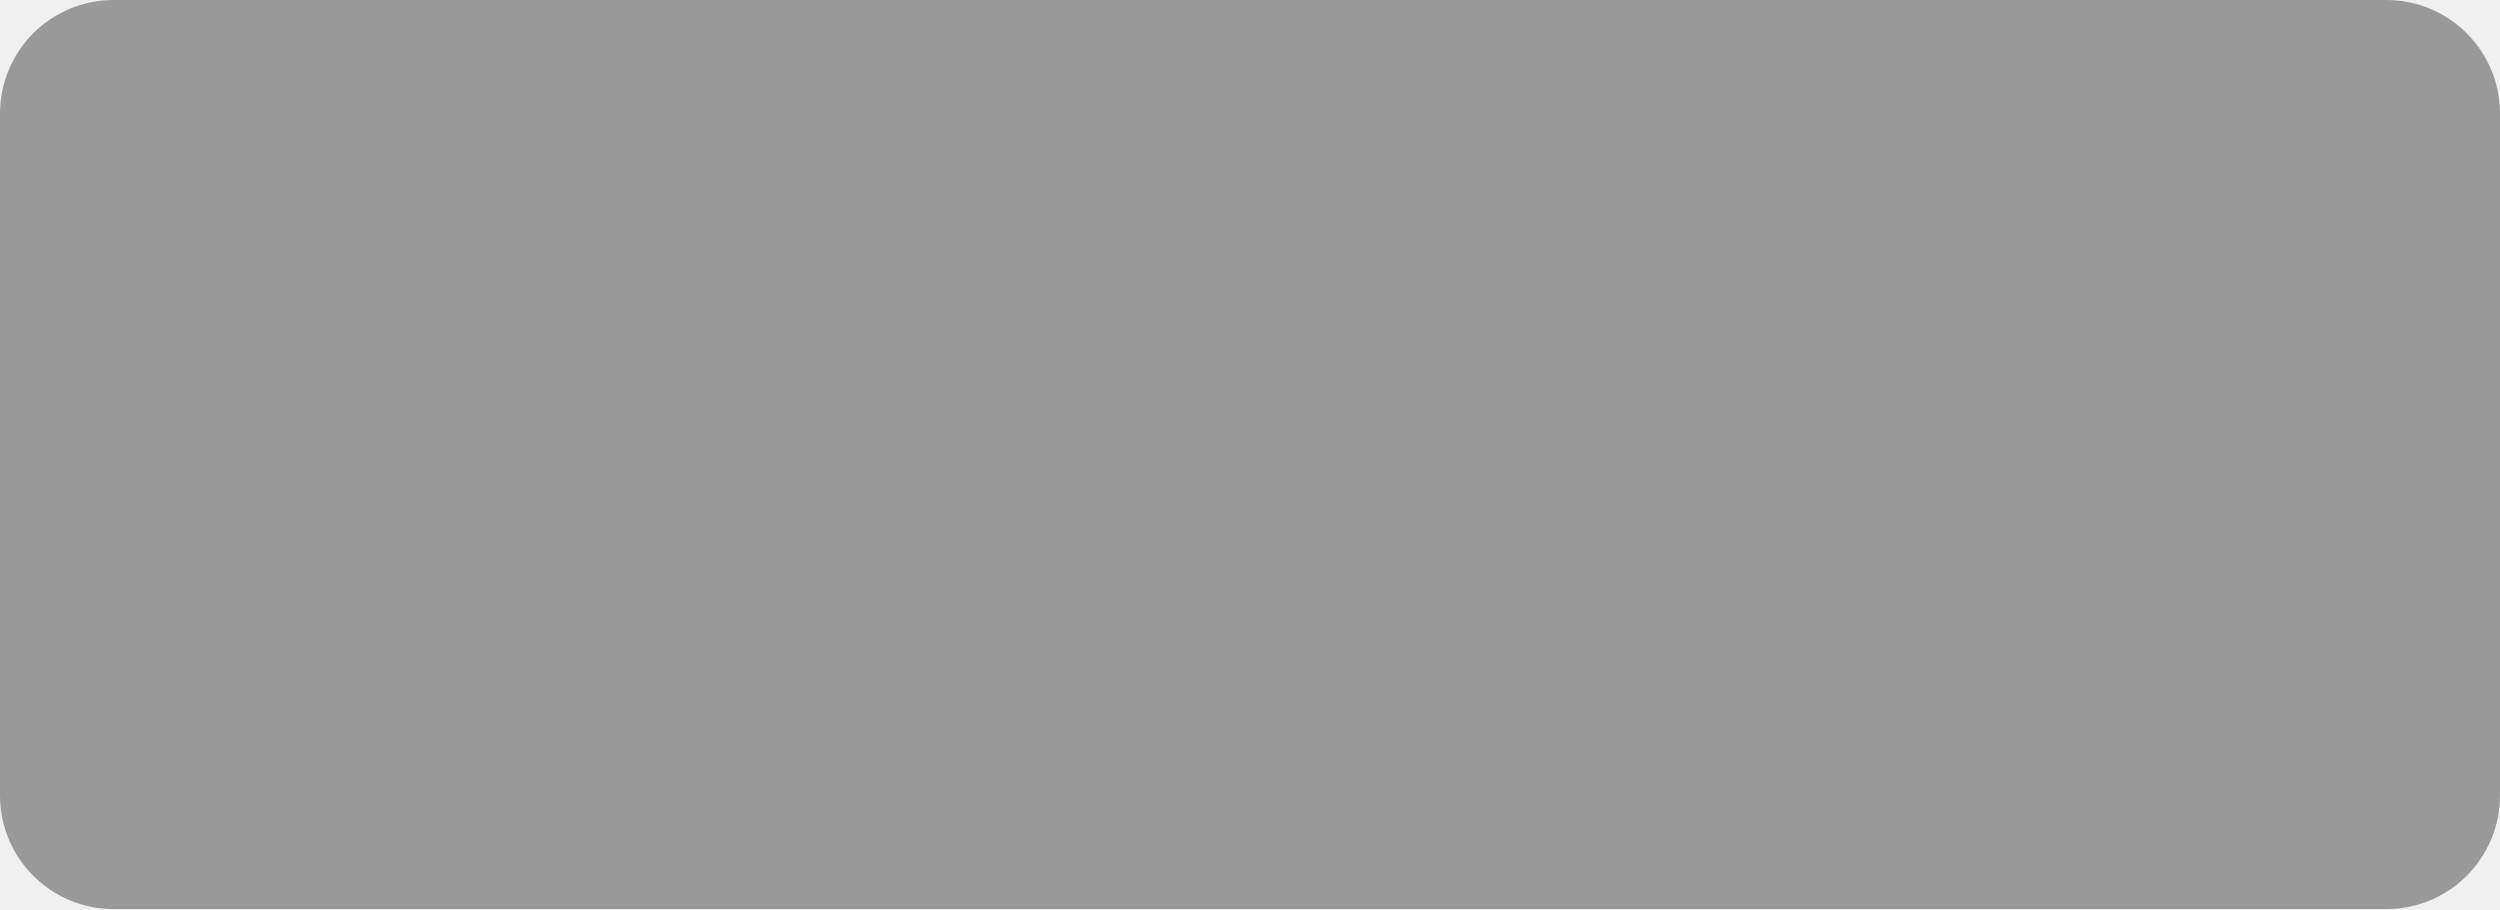
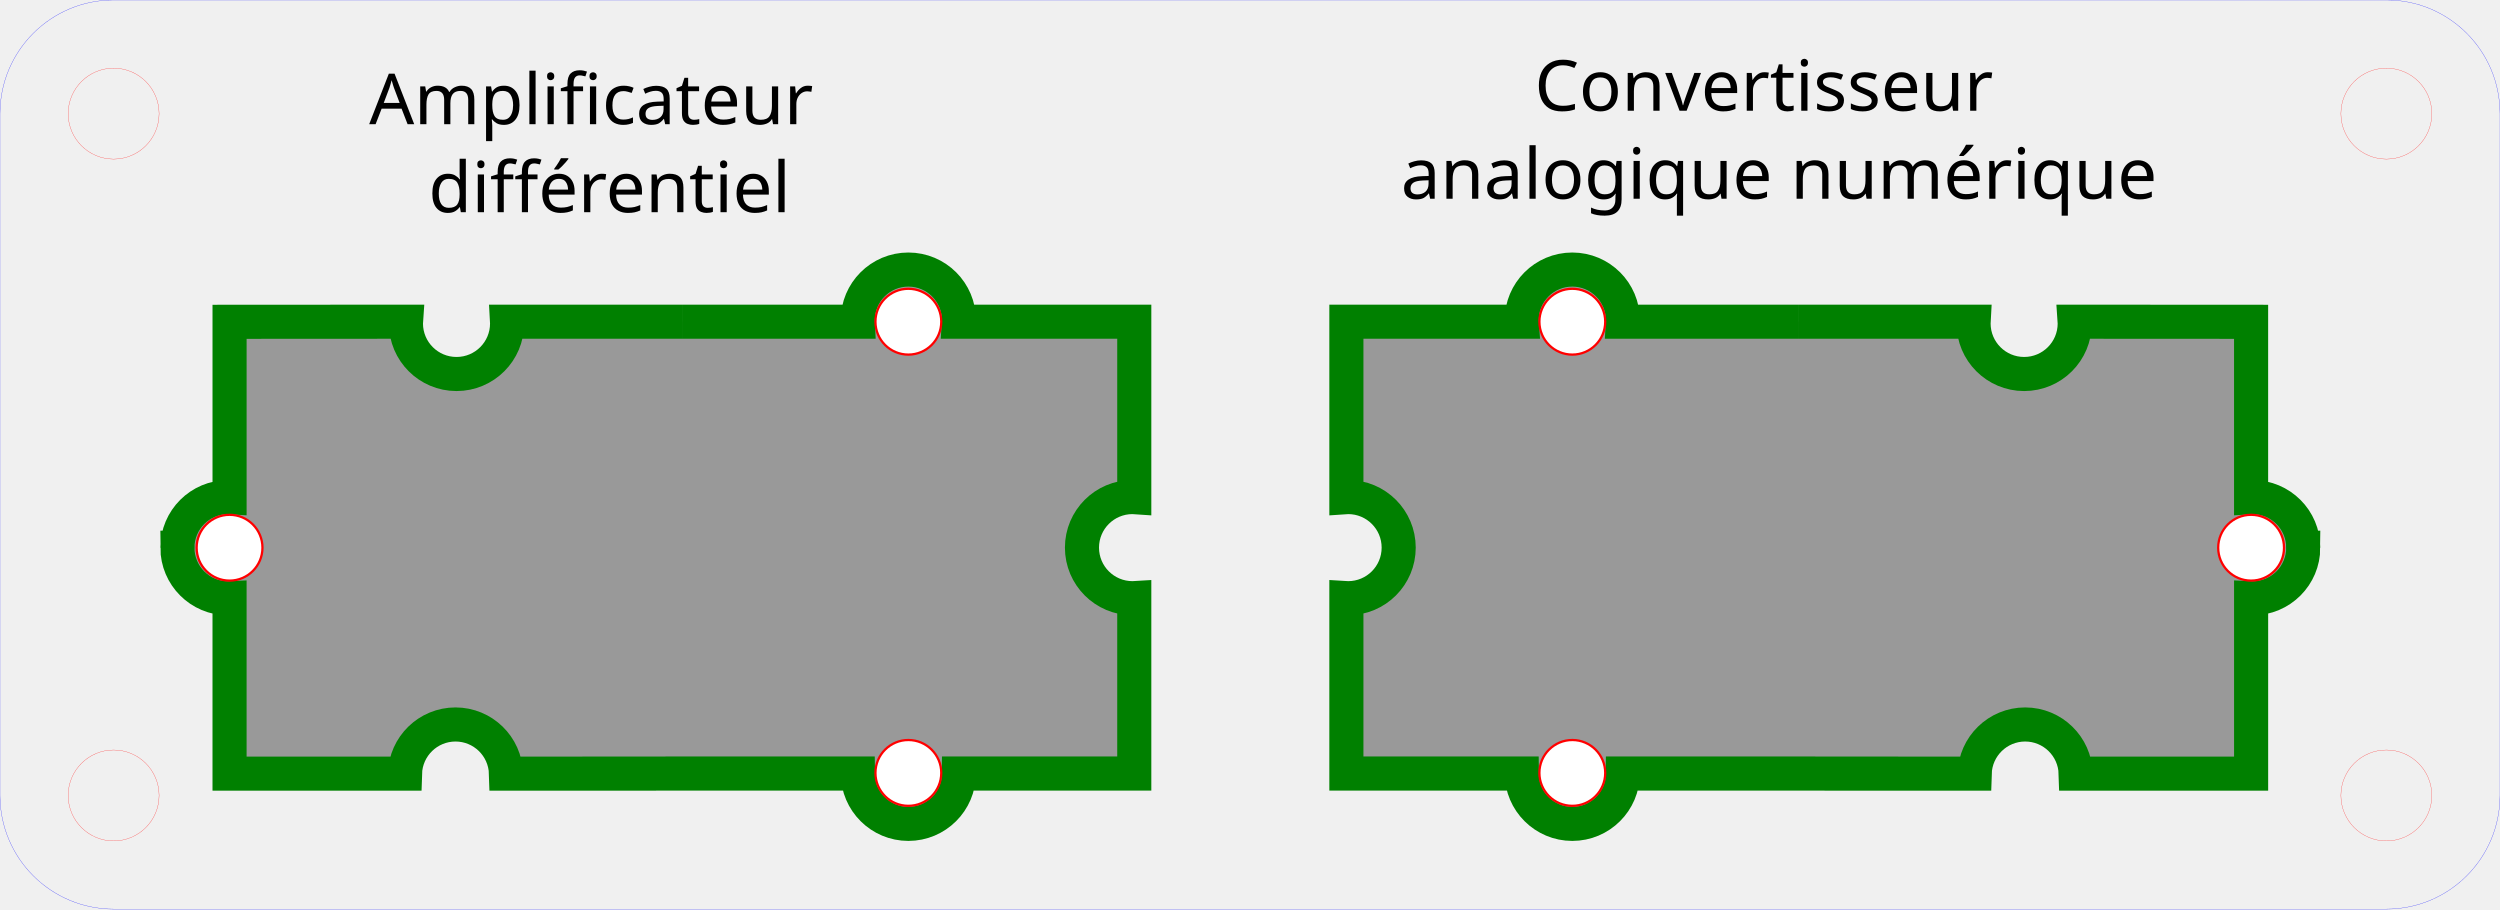
<svg xmlns="http://www.w3.org/2000/svg" width="110mm" height="40mm" viewBox="0 0 389.764 141.732" id="svg2" version="1.1">
  <defs id="defs4" />
  <g id="layer1" transform="translate(-127.8229,-328.8071)">
-     <g id="g4418" transform="translate(20.00114,122.5732)">
+     <g id="g4418" transform="translate(20.00114,129.6599)">
      <path id="rect4163-1-3" transform="translate(99.82285,128.3661)" d="m 114.391,120.936 -27.346,0 c 0.005,0.09 0.01,0.18 0.012,0.27 -2e-4,4.355 -3.53,7.885 -7.885,7.885 -4.355,-2e-4 -7.885,-3.53 -7.885,-7.885 0.003,-0.09 0.008,-0.18 0.014,-0.27 l -27.512,0.016 0,27.348 c -0.081,-0.005 -0.163,-0.009 -0.244,-0.012 -4.355,2e-4 -7.885,3.53 -7.885,7.885 l -0.002,0 c 2.1e-4,4.355 3.53,7.885 7.885,7.885 0.081,-10e-4 0.163,-0.004 0.244,-0.008 l 0,27.346 27.35,0 c 0.119,-4.264 3.607,-7.661 7.873,-7.666 4.268,0.003 7.758,3.4 7.877,7.666 l 27.51,-0.01 0,-0.006 27.338,0 c 0.021,4.339 3.543,7.846 7.883,7.848 4.339,-0.001 7.862,-3.508 7.883,-7.848 l 27.338,0 0,-27.346 c -0.09,0.005 -0.18,0.008 -0.27,0.01 -4.355,-2e-4 -7.885,-3.53 -7.885,-7.885 2e-4,-4.355 3.53,-7.885 7.885,-7.885 0.09,0.003 0.18,0.008 0.27,0.014 l 0,-27.352 -27.348,0 c 0.005,-0.081 0.009,-0.163 0.012,-0.244 -2e-4,-4.355 -3.53,-7.885 -7.885,-7.885 -4.355,2.1e-4 -7.885,3.53 -7.885,7.885 0.001,0.081 0.004,0.163 0.008,0.244 l -27.346,0" style="fill:#999999;fill-opacity:1;stroke:#008000;stroke-width:5.315;stroke-linejoin:miter;stroke-miterlimit:4;stroke-dasharray:none;stroke-dashoffset:0;stroke-opacity:1" />
      <circle transform="matrix(0,-1,1,0,0,0)" r="5.131" cy="143.61" cx="-284.539" id="path4204-9-2-1" style="fill:#ffffff;fill-opacity:1;stroke:#ff0000;stroke-width:0.354;stroke-linejoin:miter;stroke-miterlimit:4;stroke-dasharray:none;stroke-dashoffset:0;stroke-opacity:1" />
      <circle r="5.131" cy="319.65" cx="249.439" id="path4204-6-8-8" style="fill:#ffffff;fill-opacity:1;stroke:#ff0000;stroke-width:0.354;stroke-linejoin:miter;stroke-miterlimit:4;stroke-dasharray:none;stroke-dashoffset:0;stroke-opacity:1" />
      <circle r="5.131" cy="249.301" cx="249.439" id="path4204-9-2-1-4" style="fill:#ffffff;fill-opacity:1;stroke:#ff0000;stroke-width:0.354;stroke-linejoin:miter;stroke-miterlimit:4;stroke-dasharray:none;stroke-dashoffset:0;stroke-opacity:1" />
    </g>
-     <g transform="matrix(-1,0,0,1,622.3931,122.5732)" id="g4418-5">
+     <g transform="matrix(-1,0,0,1,622.3931,129.6599)" id="g4418-5">
      <path id="rect4163-1-3-7" transform="translate(99.82285,128.3661)" d="m 114.391,120.936 -27.346,0 c 0.005,0.09 0.01,0.18 0.012,0.27 -2e-4,4.355 -3.53,7.885 -7.885,7.885 -4.355,-2e-4 -7.885,-3.53 -7.885,-7.885 0.003,-0.09 0.008,-0.18 0.014,-0.27 l -27.512,0.016 0,27.348 c -0.081,-0.005 -0.163,-0.009 -0.244,-0.012 -4.355,2e-4 -7.885,3.53 -7.885,7.885 l -0.002,0 c 2.1e-4,4.355 3.53,7.885 7.885,7.885 0.081,-10e-4 0.163,-0.004 0.244,-0.008 l 0,27.346 27.35,0 c 0.119,-4.264 3.607,-7.661 7.873,-7.666 4.268,0.003 7.758,3.4 7.877,7.666 l 27.51,-0.01 0,-0.006 27.338,0 c 0.021,4.339 3.543,7.846 7.883,7.848 4.339,-0.001 7.862,-3.508 7.883,-7.848 l 27.338,0 0,-27.346 c -0.09,0.005 -0.18,0.008 -0.27,0.01 -4.355,-2e-4 -7.885,-3.53 -7.885,-7.885 2e-4,-4.355 3.53,-7.885 7.885,-7.885 0.09,0.003 0.18,0.008 0.27,0.014 l 0,-27.352 -27.348,0 c 0.005,-0.081 0.009,-0.163 0.012,-0.244 -2e-4,-4.355 -3.53,-7.885 -7.885,-7.885 -4.355,2.1e-4 -7.885,3.53 -7.885,7.885 0.001,0.081 0.004,0.163 0.008,0.244 l -27.346,0" style="fill:#999999;fill-opacity:1;stroke:#008000;stroke-width:5.315;stroke-linejoin:miter;stroke-miterlimit:4;stroke-dasharray:none;stroke-dashoffset:0;stroke-opacity:1" />
      <circle transform="matrix(0,-1,1,0,0,0)" r="5.131" cy="143.61" cx="-284.539" id="path4204-9-2-1-8" style="fill:#ffffff;fill-opacity:1;stroke:#ff0000;stroke-width:0.354;stroke-linejoin:miter;stroke-miterlimit:4;stroke-dasharray:none;stroke-dashoffset:0;stroke-opacity:1" />
      <circle r="5.131" cy="319.65" cx="249.439" id="path4204-6-8-8-6" style="fill:#ffffff;fill-opacity:1;stroke:#ff0000;stroke-width:0.354;stroke-linejoin:miter;stroke-miterlimit:4;stroke-dasharray:none;stroke-dashoffset:0;stroke-opacity:1" />
      <circle r="5.131" cy="249.301" cx="249.439" id="path4204-9-2-1-4-8" style="fill:#ffffff;fill-opacity:1;stroke:#ff0000;stroke-width:0.354;stroke-linejoin:miter;stroke-miterlimit:4;stroke-dasharray:none;stroke-dashoffset:0;stroke-opacity:1" />
    </g>
    <text xml:space="preserve" style="font-style:normal;font-weight:normal;font-size:10.98px;line-height:125%;font-family:sans-serif;text-align:center;letter-spacing:0px;word-spacing:0px;text-anchor:middle;fill:#000000;fill-opacity:1;stroke:none;stroke-width:1px;stroke-linecap:butt;stroke-linejoin:miter;stroke-opacity:1" x="229.985" y="348.168" id="text4451">
      <tspan id="tspan4453" x="229.985" y="348.168">Amplificateur</tspan>
      <tspan x="229.985" y="361.893" id="tspan4475">différentiel</tspan>
    </text>
    <text xml:space="preserve" style="font-style:normal;font-weight:normal;font-size:10.98px;line-height:125%;font-family:sans-serif;text-align:center;letter-spacing:0px;word-spacing:0px;text-anchor:middle;fill:#000000;fill-opacity:1;stroke:none;stroke-width:1px;stroke-linecap:butt;stroke-linejoin:miter;stroke-opacity:1" x="412.312" y="346.066" id="text4451-4">
      <tspan id="tspan4453-7" x="414.242" y="346.066">Convertisseur </tspan>
      <tspan x="412.312" y="359.791" id="tspan4479">analogique numérique</tspan>
    </text>
-     <rect style="opacity:1;fill:#999999;fill-opacity:1;fill-rule:evenodd;stroke:none;stroke-width:0.035;stroke-miterlimit:4;stroke-dasharray:none;stroke-opacity:1" id="rect4473" width="389.764" height="141.732" x="127.823" y="328.807" rx="17.717" ry="17.717" />
-     <circle style="opacity:1;fill:#999999;fill-opacity:1;fill-rule:evenodd;stroke:none;stroke-width:0.035;stroke-miterlimit:4;stroke-dasharray:none;stroke-opacity:1" id="path4483" cx="145.539" cy="346.524" r="7.087" />
-     <circle style="opacity:1;fill:#999999;fill-opacity:1;fill-rule:evenodd;stroke:none;stroke-width:0.035;stroke-miterlimit:4;stroke-dasharray:none;stroke-opacity:1" id="path4483-8" cx="499.87" cy="346.524" r="7.087" />
-     <circle style="opacity:1;fill:#999999;fill-opacity:1;fill-rule:evenodd;stroke:none;stroke-width:0.035;stroke-miterlimit:4;stroke-dasharray:none;stroke-opacity:1" id="path4483-5" cx="145.539" cy="452.823" r="7.087" />
-     <circle style="opacity:1;fill:#999999;fill-opacity:1;fill-rule:evenodd;stroke:none;stroke-width:0.035;stroke-miterlimit:4;stroke-dasharray:none;stroke-opacity:1" id="path4483-6" cx="499.87" cy="452.823" r="7.087" />
+     <rect style="opacity:1;fill:none;fill-opacity:1;fill-rule:evenodd;stroke:#0000ff;stroke-width:0.035;stroke-miterlimit:4;stroke-dasharray:none;stroke-opacity:1" id="rect4473" width="389.764" height="141.732" x="127.823" y="328.807" rx="17.717" ry="17.717" />
+     <circle style="opacity:1;fill:none;fill-opacity:1;fill-rule:evenodd;stroke:#ff0000;stroke-width:0.035;stroke-miterlimit:4;stroke-dasharray:none;stroke-opacity:1" id="path4483" cx="145.539" cy="346.524" r="7.087" />
+     <circle style="opacity:1;fill:none;fill-opacity:1;fill-rule:evenodd;stroke:#ff0000;stroke-width:0.035;stroke-miterlimit:4;stroke-dasharray:none;stroke-opacity:1" id="path4483-8" cx="499.87" cy="346.524" r="7.087" />
+     <circle style="opacity:1;fill:none;fill-opacity:1;fill-rule:evenodd;stroke:#ff0000;stroke-width:0.035;stroke-miterlimit:4;stroke-dasharray:none;stroke-opacity:1" id="path4483-5" cx="145.539" cy="452.823" r="7.087" />
+     <circle style="opacity:1;fill:none;fill-opacity:1;fill-rule:evenodd;stroke:#ff0000;stroke-width:0.035;stroke-miterlimit:4;stroke-dasharray:none;stroke-opacity:1" id="path4483-6" cx="499.87" cy="452.823" r="7.087" />
  </g>
</svg>
